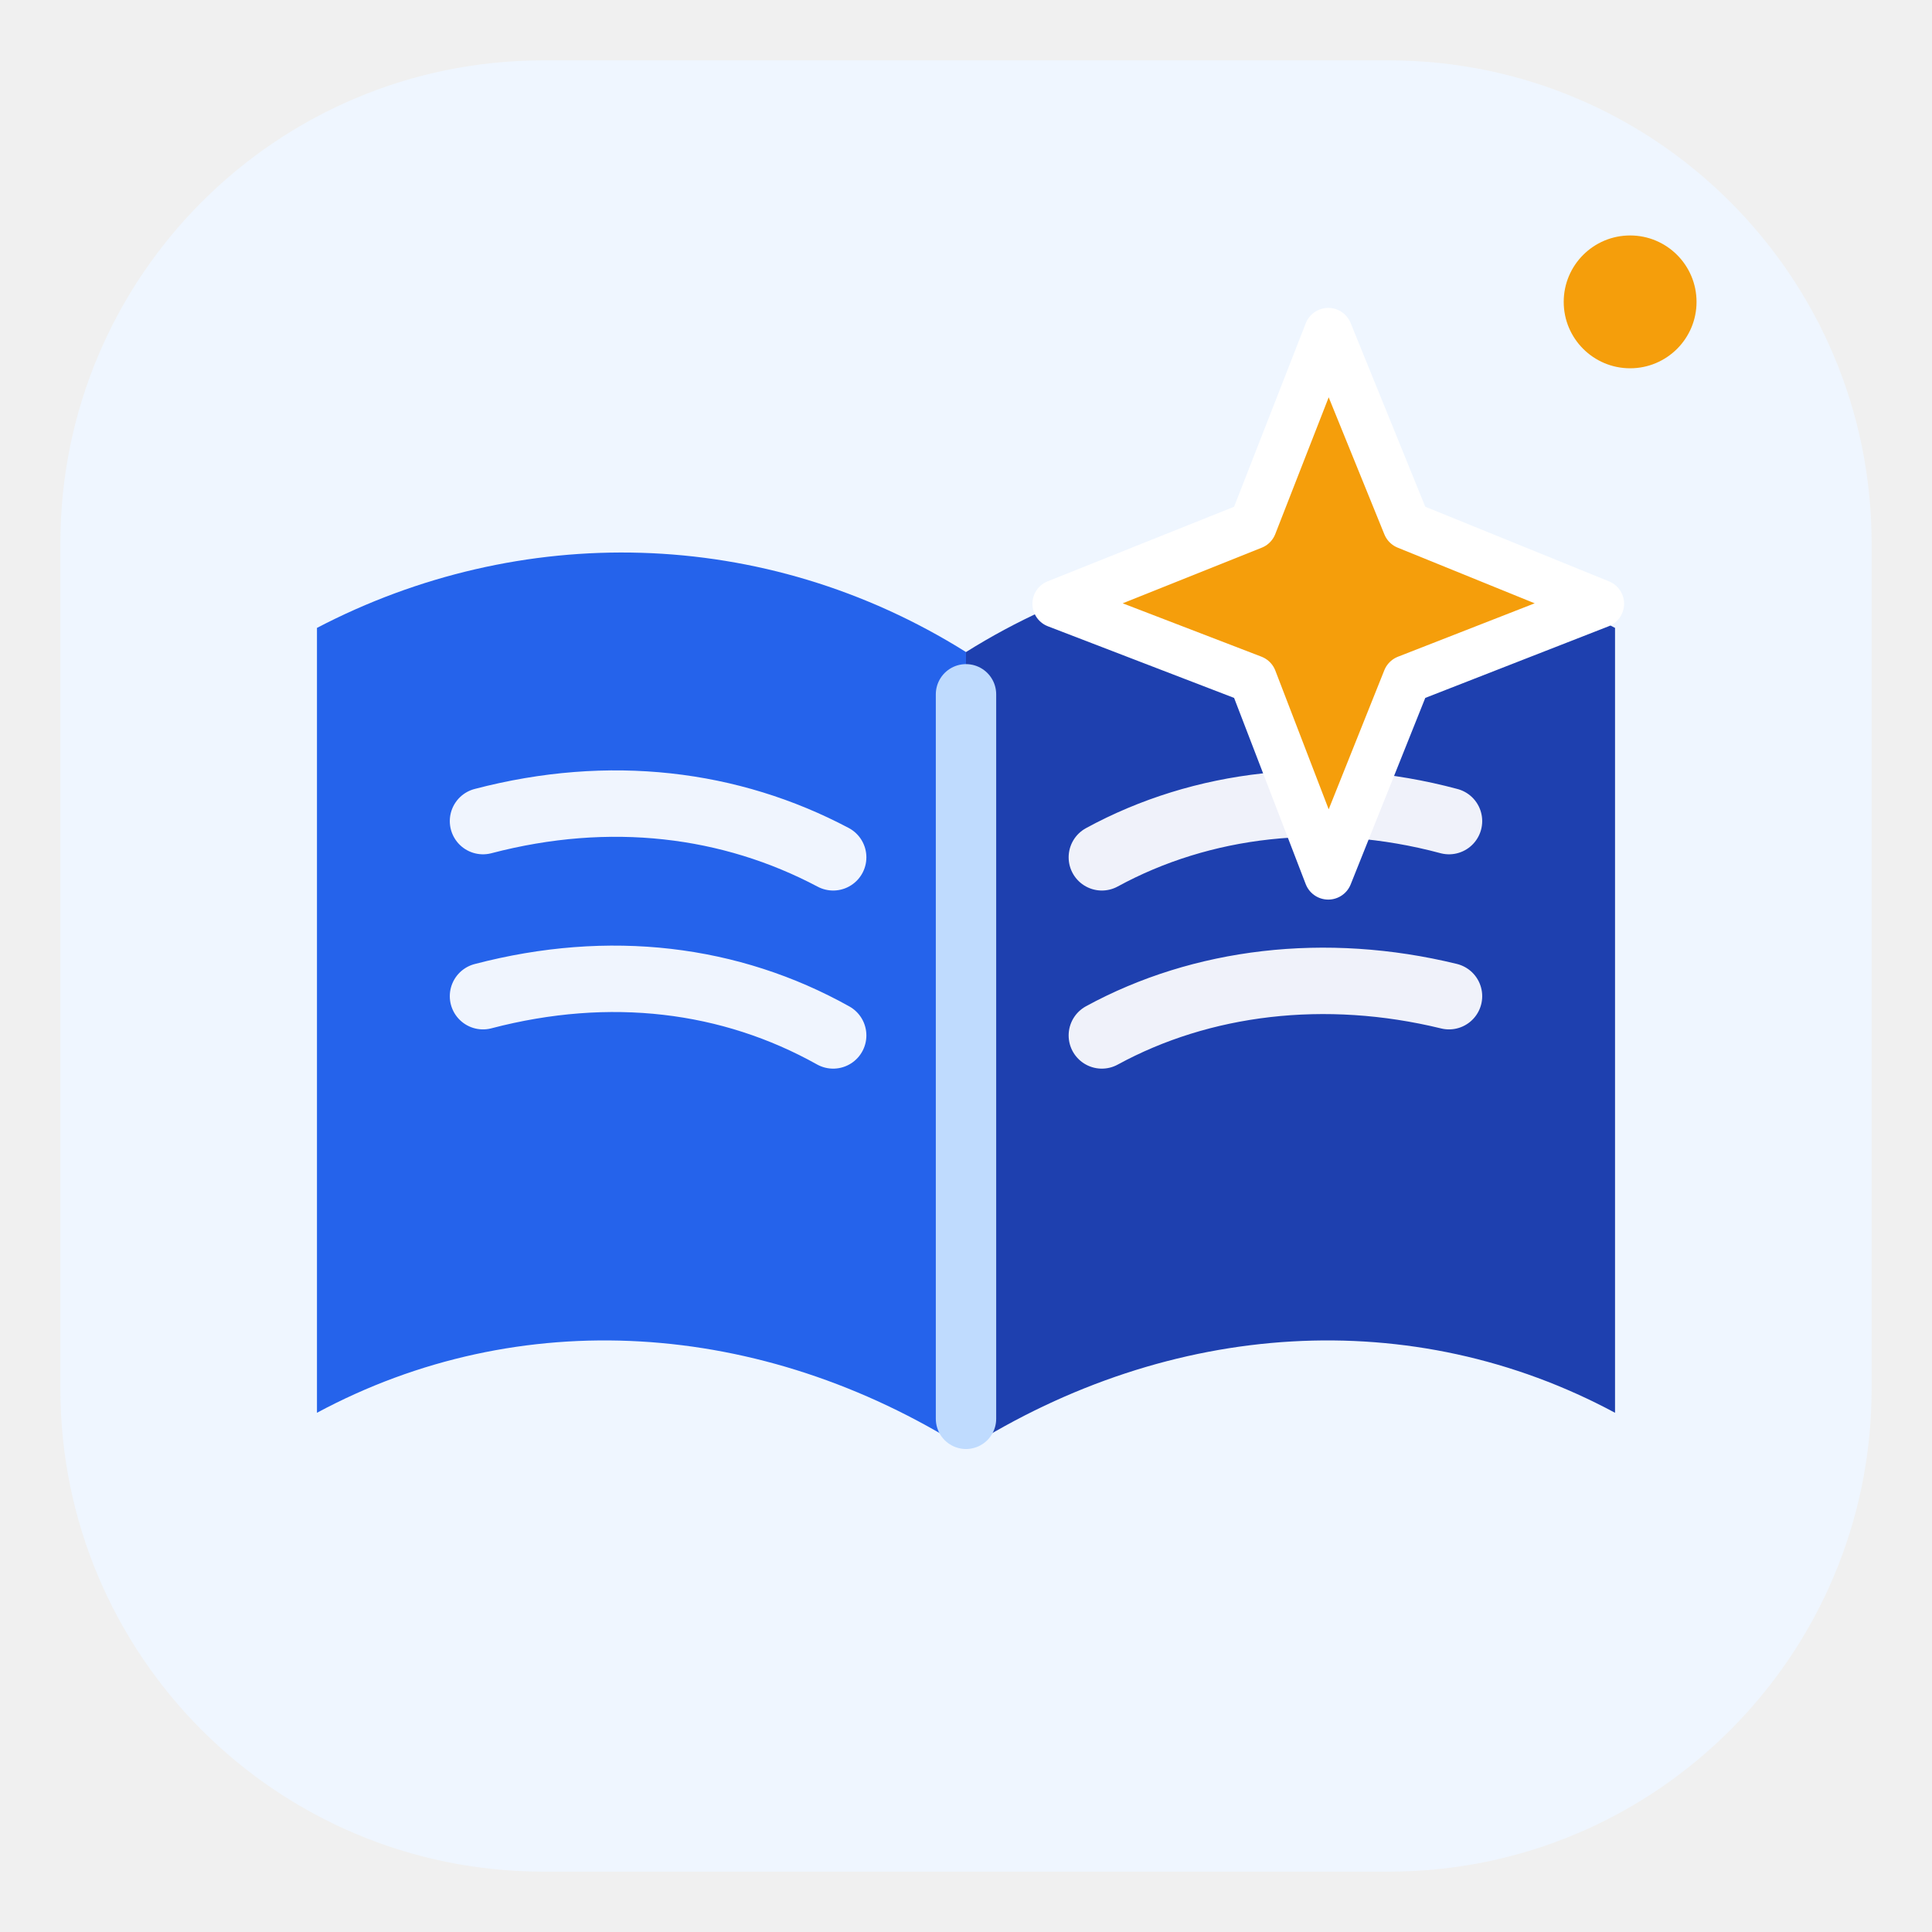
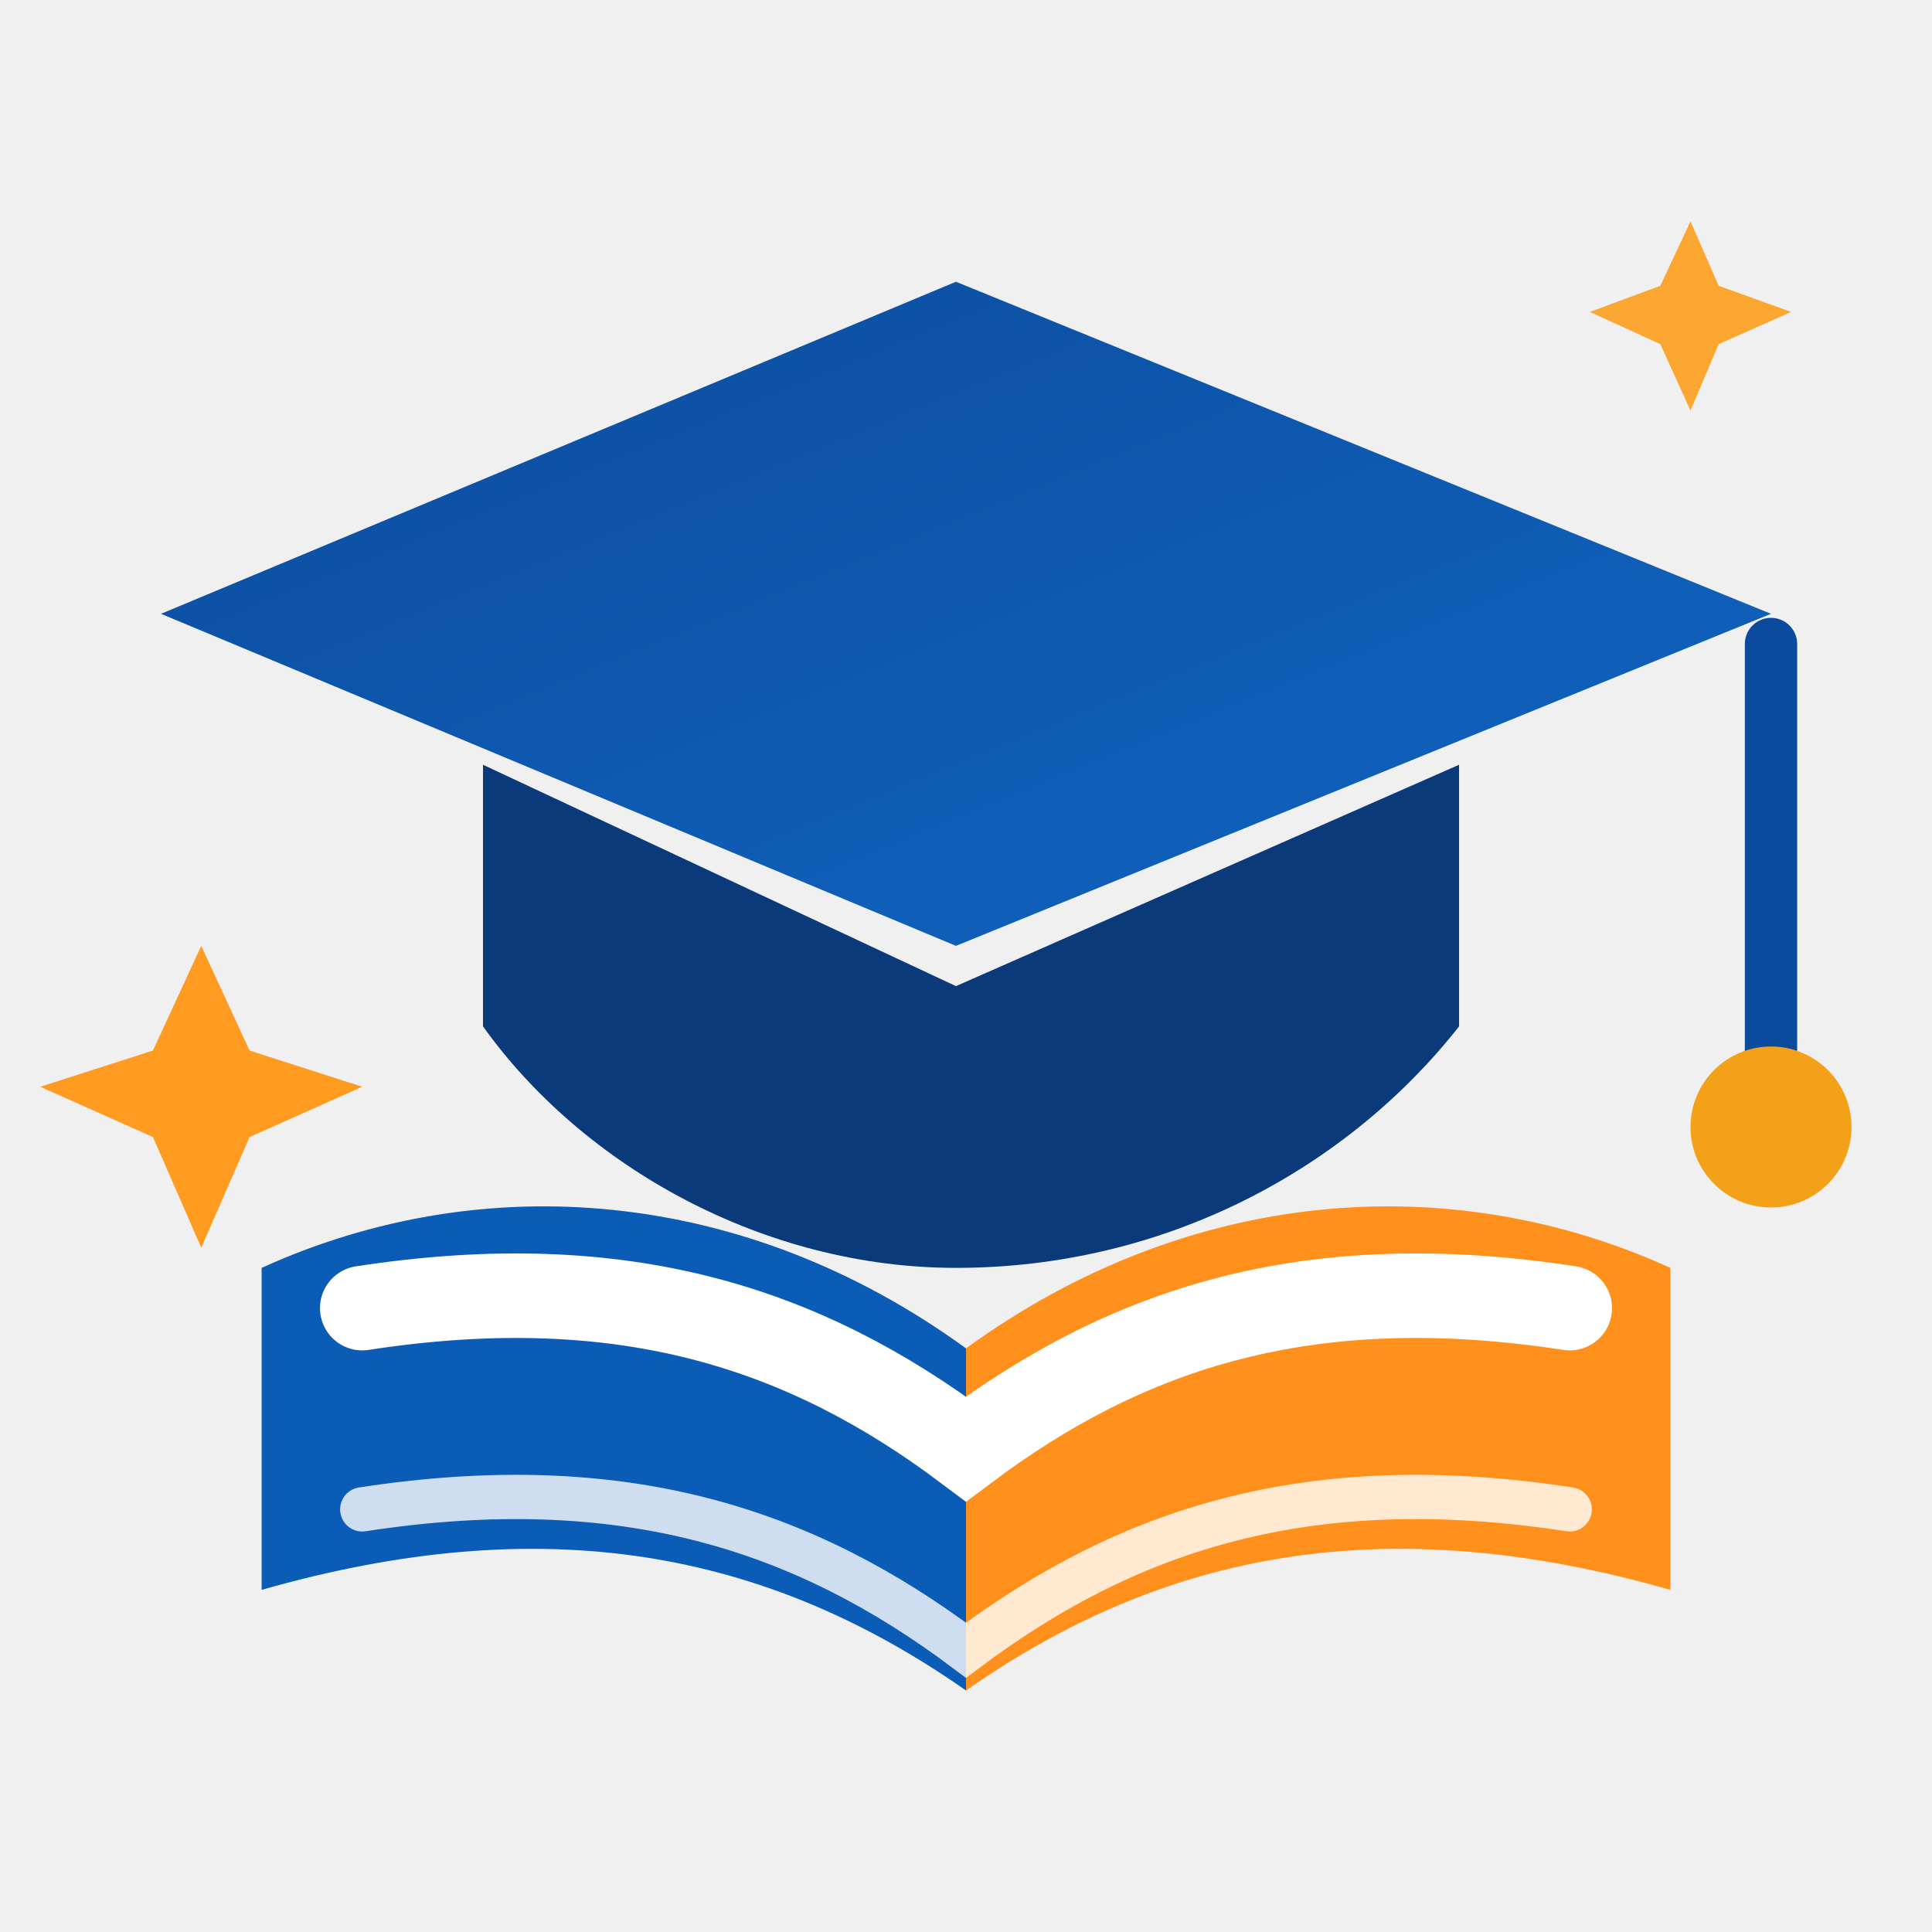
- <svg xmlns="http://www.w3.org/2000/svg" viewBox="0 0 64 64" role="img" aria-labelledby="title desc">
-   <rect x="2" y="2" width="60" height="60" rx="16" fill="#EFF6FF" />
-   <path d="M10.5 20.8c6.7-3.5 14.8-3.4 21.5.8V48c-6.8-4.3-14.8-4.8-21.5-1.2V20.8Z" fill="#2563EB" />
-   <path d="M53.5 20.8c-6.7-3.5-14.8-3.4-21.5.8V48c6.8-4.3 14.8-4.8 21.5-1.2V20.8Z" fill="#1E40AF" />
-   <path d="M16 27.2c4.2-1.1 8.2-.6 11.6 1.2M16 33c4.2-1.1 8.2-.6 11.6 1.3M36.5 28.4c3.3-1.8 7.4-2.3 11.5-1.2M36.5 34.3c3.3-1.8 7.4-2.3 11.5-1.3" fill="none" stroke="#FFFFFF" stroke-width="2.2" stroke-linecap="round" opacity=".93" />
-   <path d="M32 23v24" stroke="#BFDBFE" stroke-width="2" stroke-linecap="round" />
-   <path d="M44 11l2.6 6.4L53 20l-6.4 2.5L44 29l-2.5-6.5L35 20l6.5-2.6L44 11Z" fill="#F59E0B" stroke="#FFFFFF" stroke-width="1.6" stroke-linejoin="round" />
-   <circle cx="54" cy="10" r="2.2" fill="#F59E0B" />
+ <svg xmlns="http://www.w3.org/2000/svg" viewBox="0 0 96 96" role="img" aria-labelledby="title desc">
+   <defs>
+     <linearGradient id="cap" x1="0" y1="0" x2="1" y2="1">
+       <stop stop-color="#0B4B9D" />
+       <stop offset="1" stop-color="#1166C3" />
+     </linearGradient>
+   </defs>
+   <path d="M8 30.5 47.5 14 88 30.5 47.5 47 8 30.5Z" fill="url(#cap)" />
+   <path d="M24 38v13c5 7 14 12 23.5 12 10.5 0 19.5-5 25-12V38L47.5 49 24 38Z" fill="#0B3A7A" />
+   <path d="M88 32v22" stroke="#0B4B9D" stroke-width="2.6" stroke-linecap="round" />
+   <circle cx="88" cy="56" r="4" fill="#F4A11A" />
+   <path d="M13 63c11-5 24-4 35 4v17c-10-7-21-9-35-5V63Z" fill="#0B5CB6" />
+   <path d="M83 63c-11-5-24-4-35 4v17c10-7 21-9 35-5V63Z" fill="#FF901B" />
+   <path d="M18 65c13-2 22 1 30 7 8-6 17-9 30-7" fill="none" stroke="#fff" stroke-width="4.2" stroke-linecap="round" />
+   <path d="M18 75c13-2 22 1 30 7 8-6 17-9 30-7" fill="none" stroke="#fff" stroke-width="2.2" stroke-linecap="round" opacity=".8" />
+   <path d="m10 47 2.4 5.2L18 54l-5.6 2.5L10 62l-2.4-5.5L2 54l5.6-1.8L10 47Z" fill="#FF9B21" />
+   <path d="m84 11 1.4 3.2 3.6 1.3-3.6 1.6-1.4 3.3-1.5-3.3-3.5-1.6 3.5-1.3L84 11Z" fill="#FCA632" />
</svg>
